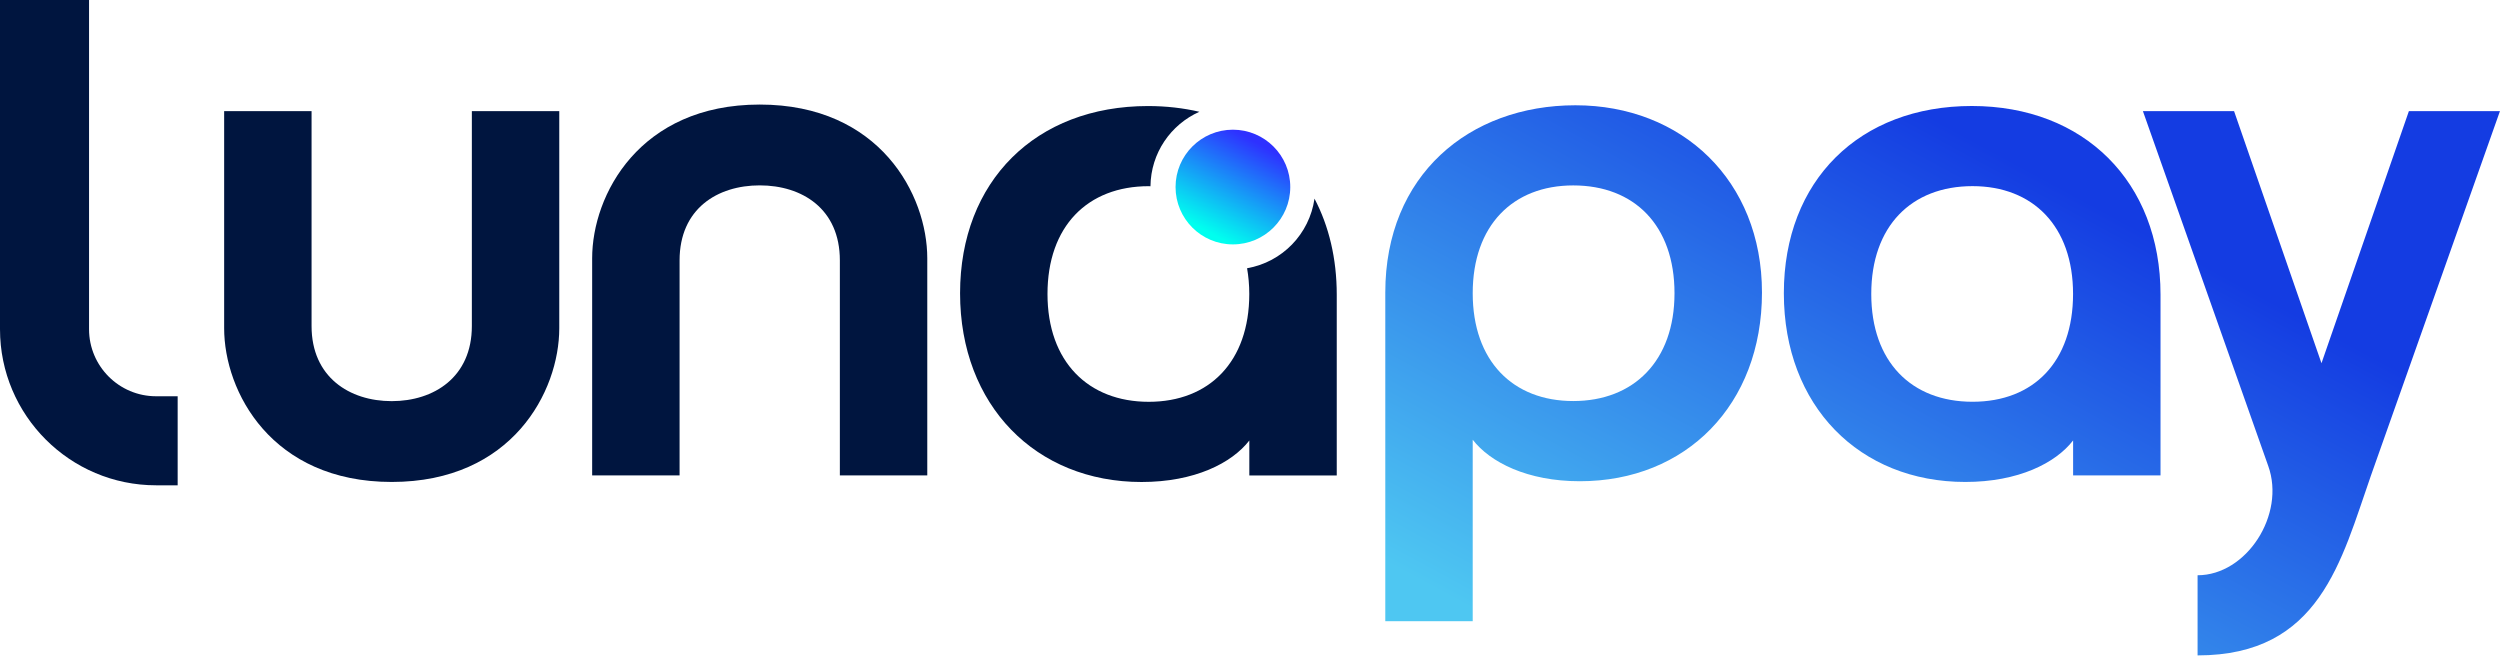
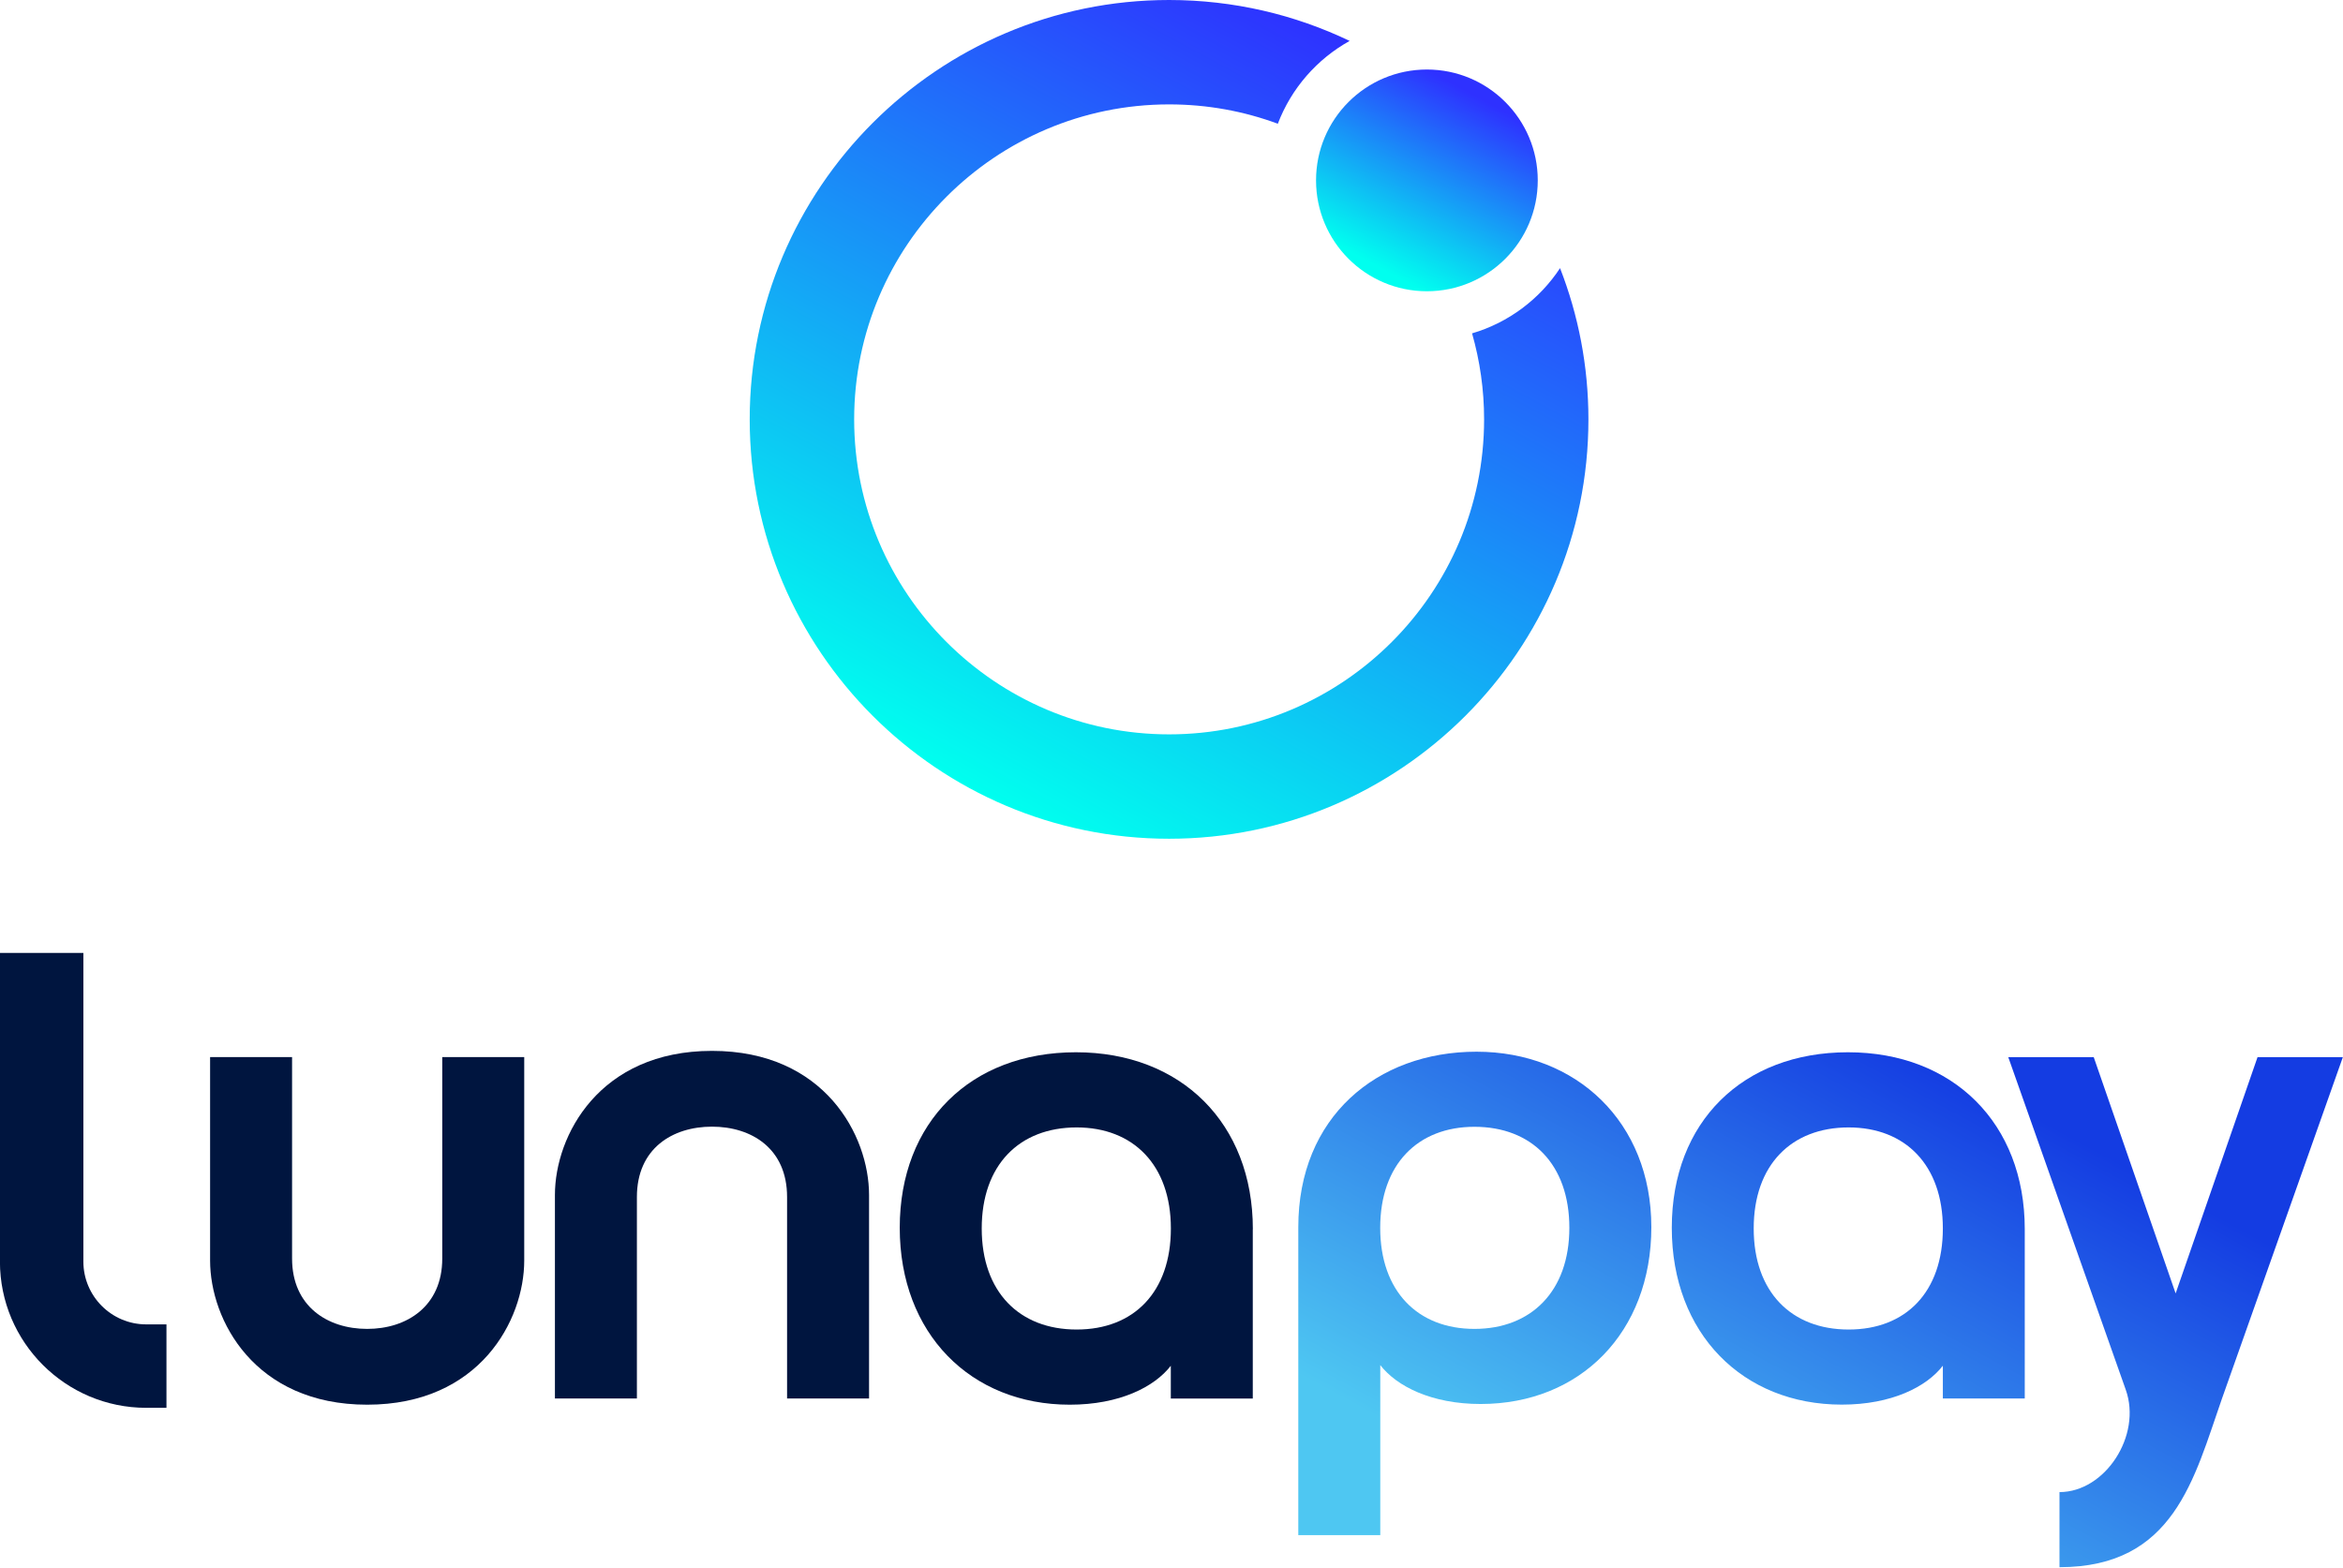
- <svg xmlns="http://www.w3.org/2000/svg" id="Capa_1" data-name="Capa 1" viewBox="0 0 522.2 136.89">
+ <svg xmlns="http://www.w3.org/2000/svg" xmlns:xlink="http://www.w3.org/1999/xlink" id="Capa_1" data-name="Capa 1" viewBox="0 0 336.68 225.19">
  <defs>
    <style>
      .cls-1 {
+         fill: url(#Degradado_sin_nombre_44);
+       }
+ 
+       .cls-2 {
        fill: url(#Degradado_sin_nombre_96);
      }

-       .cls-2 {
-         fill: url(#Degradado_sin_nombre_35);
+       .cls-3 {
+         fill: url(#Degradado_sin_nombre_96-2);
      }

-       .cls-3 {
+       .cls-4 {
        fill: #00153f;
      }
    </style>
-     <linearGradient id="Degradado_sin_nombre_35" data-name="Degradado sin nombre 35" x1="352.27" y1="151.55" x2="438.73" y2="-8.07" gradientUnits="userSpaceOnUse">
+     <linearGradient id="Degradado_sin_nombre_44" data-name="Degradado sin nombre 44" x1="-439.96" y1="-707.15" x2="-387.3" y2="-804.48" gradientTransform="translate(673.44 930.08)" gradientUnits="userSpaceOnUse">
      <stop offset="0" stop-color="#4ec7f2" />
      <stop offset=".75" stop-color="#143ce2" />
    </linearGradient>
-     <linearGradient id="Degradado_sin_nombre_96" data-name="Degradado sin nombre 96" x1="252.43" y1="48.5" x2="262.56" y2="29.8" gradientUnits="userSpaceOnUse">
+     <linearGradient id="Degradado_sin_nombre_96" data-name="Degradado sin nombre 96" x1="139.29" y1="113.24" x2="196.65" y2="7.35" gradientUnits="userSpaceOnUse">
      <stop offset="0" stop-color="#00ffef" />
      <stop offset="1" stop-color="#2e31ff" />
    </linearGradient>
+     <linearGradient id="Degradado_sin_nombre_96-2" data-name="Degradado sin nombre 96" x1="198.25" y1="38.46" x2="211.72" y2="13.59" xlink:href="#Degradado_sin_nombre_96" />
  </defs>
-   <path class="cls-3" d="M46.82,68.56V23.21h18.26v44.9c0,10.65,7.91,15.68,16.74,15.68s16.74-5.02,16.74-15.68V23.21h18.26v45.35c0,13.24-9.89,32.11-35,32.11s-35-18.87-35-32.11Z" />
-   <path class="cls-3" d="M193.69,53.95v45.35h-18.26v-44.9c0-10.81-7.91-15.68-16.74-15.68s-16.74,4.87-16.74,15.68v44.9h-18.26v-45.35c0-13.24,9.89-32.11,35-32.11s35,18.87,35,32.11Z" />
  <g>
-     <path class="cls-2" d="M289.36,129.74V61.1c0-24.5,17.5-39.11,39.72-39.11s38.96,15.68,38.96,39.11-15.83,39.42-38.05,39.42c-10.96,0-18.72-3.96-22.37-8.67v37.9h-18.26ZM328.62,38.73c-12.63,0-21,8.37-21,22.52s8.37,22.52,21,22.52,21.15-8.37,21.15-22.52-8.37-22.52-21.15-22.52Z" />
-     <path class="cls-2" d="M451.29,61.56v37.74h-18.26v-7.3c-3.65,4.72-11.42,8.67-22.52,8.67-22.07,0-37.9-15.83-37.9-39.42s15.83-39.11,39.26-39.11,39.42,15.83,39.42,39.42ZM412.02,38.88c-12.78,0-21.15,8.37-21.15,22.52s8.37,22.52,21.15,22.52,21-8.37,21-22.52-8.37-22.52-21-22.52Z" />
-     <path class="cls-2" d="M447.63,23.21h19.02l18.26,52.66,18.26-52.66h19.02l-26.94,76.1c-6.24,17.81-10.65,37.59-36.22,37.59v-16.74c10.2,0,18.42-12.63,14.76-22.83l-26.18-74.12Z" />
+     <g>
+       <path class="cls-4" d="M30.19,181.13v-29.24h11.78v28.95c0,6.87,5.1,10.11,10.79,10.11s10.79-3.24,10.79-10.11v-28.95h11.78v29.24c0,8.54-6.38,20.71-22.57,20.71s-22.57-12.17-22.57-20.71Z" />
+       <path class="cls-4" d="M124.88,171.71v29.24h-11.78v-28.95c0-6.97-5.1-10.11-10.79-10.11s-10.79,3.14-10.79,10.11v28.95h-11.78v-29.24c0-8.54,6.38-20.71,22.57-20.71s22.57,12.17,22.57,20.71Z" />
+       <path class="cls-4" d="M180.02,176.62v24.34h-11.78v-4.71c-2.36,3.04-7.36,5.59-14.52,5.59-14.23,0-24.43-10.21-24.43-25.42s10.21-25.22,25.32-25.22,25.42,10.21,25.42,25.42ZM154.71,162c-8.24,0-13.64,5.4-13.64,14.52s5.4,14.52,13.64,14.52,13.54-5.4,13.54-14.52-5.4-14.52-13.54-14.52Z" />
+     </g>
+     <g>
+       <path class="cls-1" d="M186.56,220.58v-44.25c0-15.8,11.28-25.21,25.61-25.21s25.12,10.11,25.12,25.21-10.2,25.41-24.53,25.41c-7.06,0-12.07-2.55-14.42-5.59v24.43h-11.77ZM211.87,161.91c-8.14,0-13.54,5.4-13.54,14.52s5.4,14.52,13.54,14.52,13.64-5.4,13.64-14.52-5.4-14.52-13.64-14.52Z" />
+       <path class="cls-1" d="M290.95,176.62v24.33h-11.77v-4.71c-2.35,3.04-7.36,5.59-14.52,5.59-14.23,0-24.43-10.2-24.43-25.41s10.2-25.22,25.31-25.22,25.41,10.2,25.41,25.41ZM265.64,162c-8.24,0-13.64,5.4-13.64,14.52s5.4,14.52,13.64,14.52,13.54-5.4,13.54-14.52-5.4-14.52-13.54-14.52Z" />
+       <path class="cls-1" d="M288.6,151.9h12.26l11.77,33.95,11.77-33.95h12.26l-17.37,49.06c-4.02,11.48-6.87,24.23-23.35,24.23v-10.79c6.57,0,11.87-8.14,9.52-14.72l-16.88-47.78Z" />
+     </g>
+     <path class="cls-4" d="M23.92,202.29h-2.91c-11.59,0-21.02-9.43-21.02-21.02v-44.34h11.99v44.34c0,4.98,4.05,9.03,9.03,9.03h2.91v11.99Z" />
  </g>
-   <path class="cls-3" d="M37.11,101.37h-4.51C14.62,101.37,0,86.75,0,68.77V0h18.6v68.77c0,7.72,6.28,14,14,14h4.51v18.6Z" />
-   <path class="cls-3" d="M274.57,41.5c-1.05,7.39-6.76,13.26-14.08,14.53.29,1.69.46,3.47.46,5.38,0,14.15-8.37,22.52-21,22.52s-21.15-8.37-21.15-22.52,8.37-22.52,21.15-22.52c.12,0,.24.01.36.02.07-6.94,4.24-12.9,10.22-15.56-3.35-.78-6.94-1.2-10.73-1.2-23.44,0-39.26,15.68-39.26,39.11s15.83,39.42,37.9,39.42c11.11,0,18.87-3.96,22.52-8.67v7.3h18.26v-37.74c0-7.58-1.64-14.35-4.64-20.06Z" />
-   <circle class="cls-1" cx="257.53" cy="39.07" r="11.98" />
+   <g>
+     <path class="cls-2" d="M224.18,38.52c-2.94,4.47-7.41,7.84-12.65,9.38,1.12,3.93,1.73,8.08,1.73,12.36,0,24.96-20.3,45.26-45.26,45.26s-45.26-20.3-45.26-45.26,20.3-45.26,45.26-45.26c5.49,0,10.75.98,15.62,2.78,1.93-5.08,5.62-9.29,10.32-11.9C186.07,2.11,177.27,0,167.99,0,134.76,0,107.73,27.03,107.73,60.26s27.03,60.26,60.26,60.26,60.26-27.03,60.26-60.26c0-7.67-1.45-14.99-4.08-21.74Z" />
+     <circle class="cls-3" cx="205.04" cy="25.92" r="15.93" />
+   </g>
</svg>
